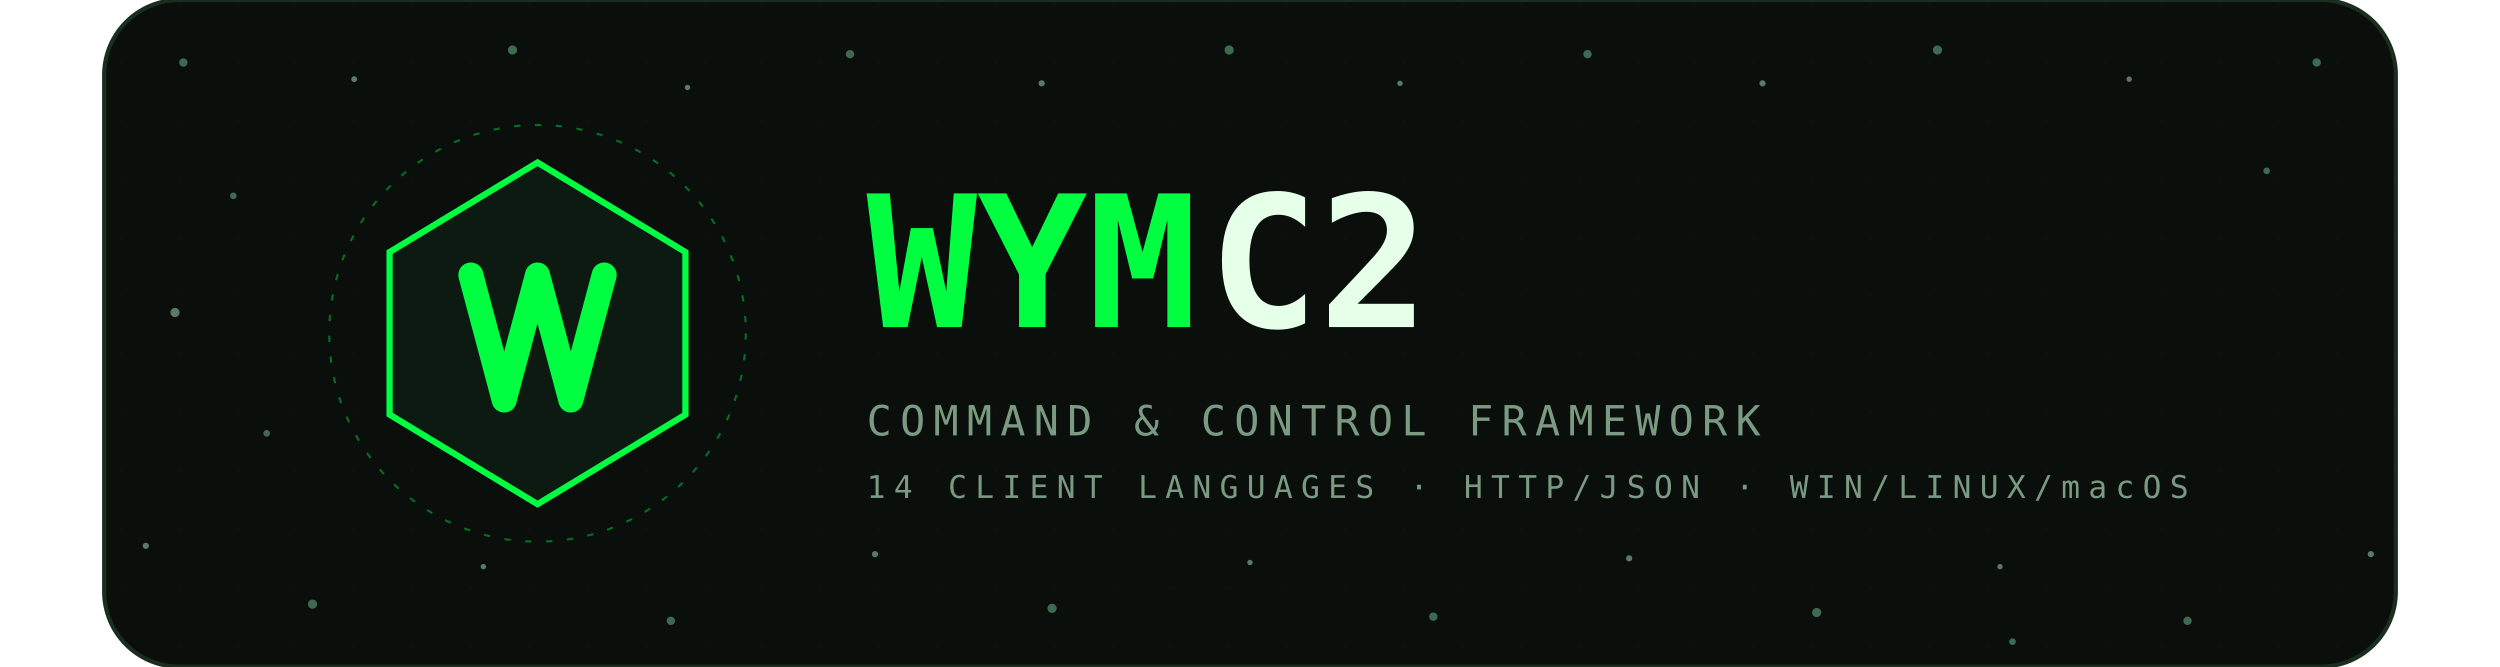
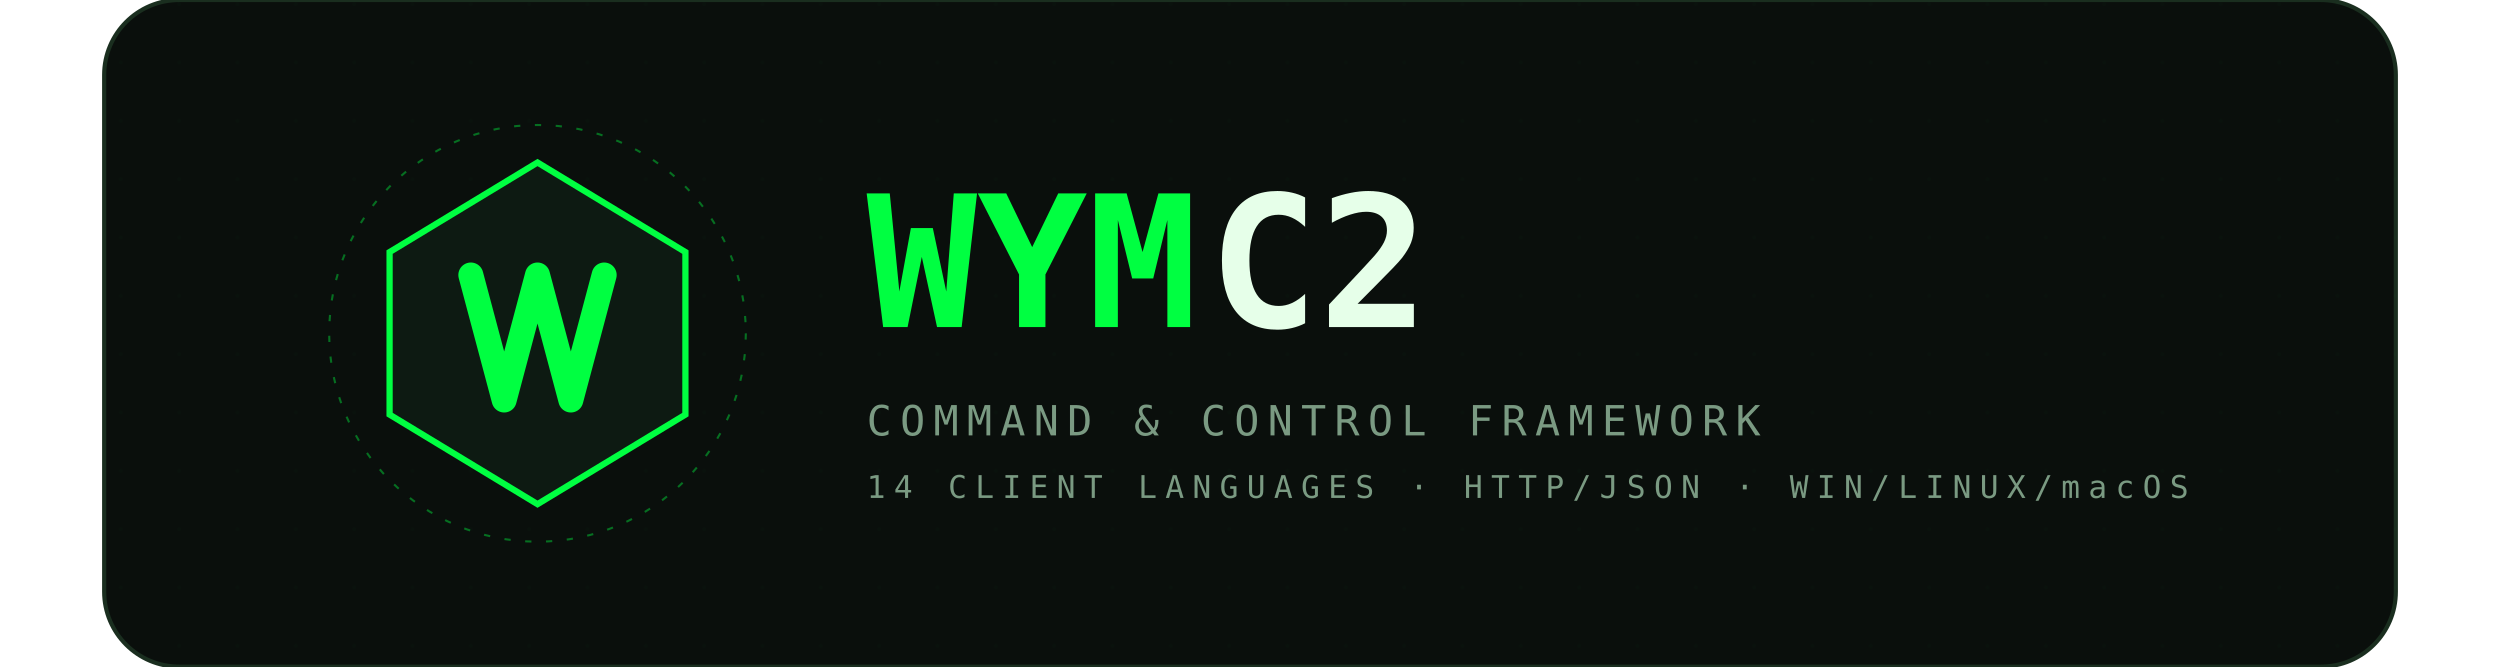
<svg xmlns="http://www.w3.org/2000/svg" viewBox="0 0 1200 320" role="img" aria-label="Wym C2 logo">
  <defs>
    <style>
      .bg   { fill: #0a0f0c; stroke: #1a2e1f; stroke-width: 2px; }
      .hex  { fill: #0d1a12; stroke: #00ff41; stroke-width: 3px; }
      .orbit{ fill: none; stroke: #00ff41; stroke-width: 1px; stroke-dasharray: 3 7; opacity: .4; }
      .t1   { font-family: 'JetBrains Mono', 'Cascadia Code', Consolas, monospace; font-weight: bold; fill: #00ff41; }
      .t2   { font-family: 'JetBrains Mono', 'Cascadia Code', Consolas, monospace; font-weight: bold; fill: #e6ffe9; }
      .tag  { font-family: 'JetBrains Mono', 'Cascadia Code', Consolas, monospace; fill: #7a9a82; letter-spacing: 4px; }
-       .dot  { fill: #3f6a52; }
-       .dotb { fill: #5b7a66; }
      .glyph  { fill: none; stroke: #00ff41; stroke-width: 12; stroke-linecap: round; stroke-linejoin: round; }
      .nod  { fill: #00ff41; }
-       .nod2 { fill: #e6ffe9; }
    </style>
    <pattern id="mesh" width="28" height="28" patternUnits="userSpaceOnUse">
      <circle cx="2" cy="2" r="1" fill="#00ff41" opacity="0.22" />
    </pattern>
  </defs>
  <rect class="bg" x="50" y="0" width="1100" height="320" rx="36" />
  <rect x="50" y="0" width="1100" height="320" rx="36" fill="url(#mesh)" opacity="0.05" />
  <circle class="orbit" cx="258" cy="160" r="100" />
  <polygon class="hex" points="258,78 329,121 329,199 258,242 187,199 187,121" />
  <path class="glyph" d="M 226 132 L 242 192 L 258 132 L 274 192 L 290 132" />
  <circle class="nod" cx="242" cy="192" r="3.5" />
  <circle class="nod" cx="258" cy="132" r="3.5" />
  <circle class="nod" cx="274" cy="192" r="3.5" />
-   <circle cx="88" cy="30" r="2.0" class="dot" />
-   <circle cx="170" cy="38" r="1.4" class="dotb" />
-   <circle cx="246" cy="24" r="2.2" class="dot" />
-   <circle cx="330" cy="42" r="1.3" class="dotb" />
-   <circle cx="408" cy="26" r="2.0" class="dot" />
-   <circle cx="500" cy="40" r="1.5" class="dotb" />
-   <circle cx="590" cy="24" r="2.2" class="dot" />
-   <circle cx="672" cy="40" r="1.3" class="dotb" />
-   <circle cx="762" cy="26" r="2.0" class="dot" />
-   <circle cx="846" cy="40" r="1.5" class="dotb" />
-   <circle cx="930" cy="24" r="2.2" class="dot" />
-   <circle cx="1022" cy="38" r="1.3" class="dotb" />
-   <circle cx="1112" cy="30" r="2.0" class="dot" />
-   <circle cx="70" cy="262" r="1.5" class="dotb" />
-   <circle cx="150" cy="290" r="2.2" class="dot" />
-   <circle cx="232" cy="272" r="1.3" class="dotb" />
-   <circle cx="322" cy="298" r="2.0" class="dot" />
-   <circle cx="420" cy="266" r="1.5" class="dotb" />
-   <circle cx="505" cy="292" r="2.2" class="dot" />
-   <circle cx="600" cy="270" r="1.3" class="dotb" />
-   <circle cx="688" cy="296" r="2.0" class="dot" />
-   <circle cx="782" cy="268" r="1.5" class="dotb" />
-   <circle cx="872" cy="294" r="2.2" class="dot" />
-   <circle cx="960" cy="272" r="1.3" class="dotb" />
-   <circle cx="1050" cy="298" r="2.0" class="dot" />
-   <circle cx="1138" cy="266" r="1.5" class="dotb" />
-   <circle cx="112" cy="94" r="1.6" class="dot" />
-   <circle cx="84" cy="150" r="2.2" class="dotb" />
-   <circle cx="128" cy="208" r="1.6" class="dot" />
-   <circle cx="1088" cy="82" r="1.6" class="dot" />
-   <circle cx="966" cy="308" r="1.6" class="dot" />
  <text class="t1" x="416" y="157" font-size="88">WYM</text>
  <text class="t2" x="580" y="157" font-size="88">C2</text>
  <text class="tag" x="416" y="209" font-size="20">COMMAND &amp; CONTROL FRAMEWORK</text>
  <text class="tag" x="416" y="239" font-size="15" letter-spacing="2px">14 CLIENT LANGUAGES  ·  HTTP/JSON  ·  WIN/LINUX/macOS</text>
</svg>
